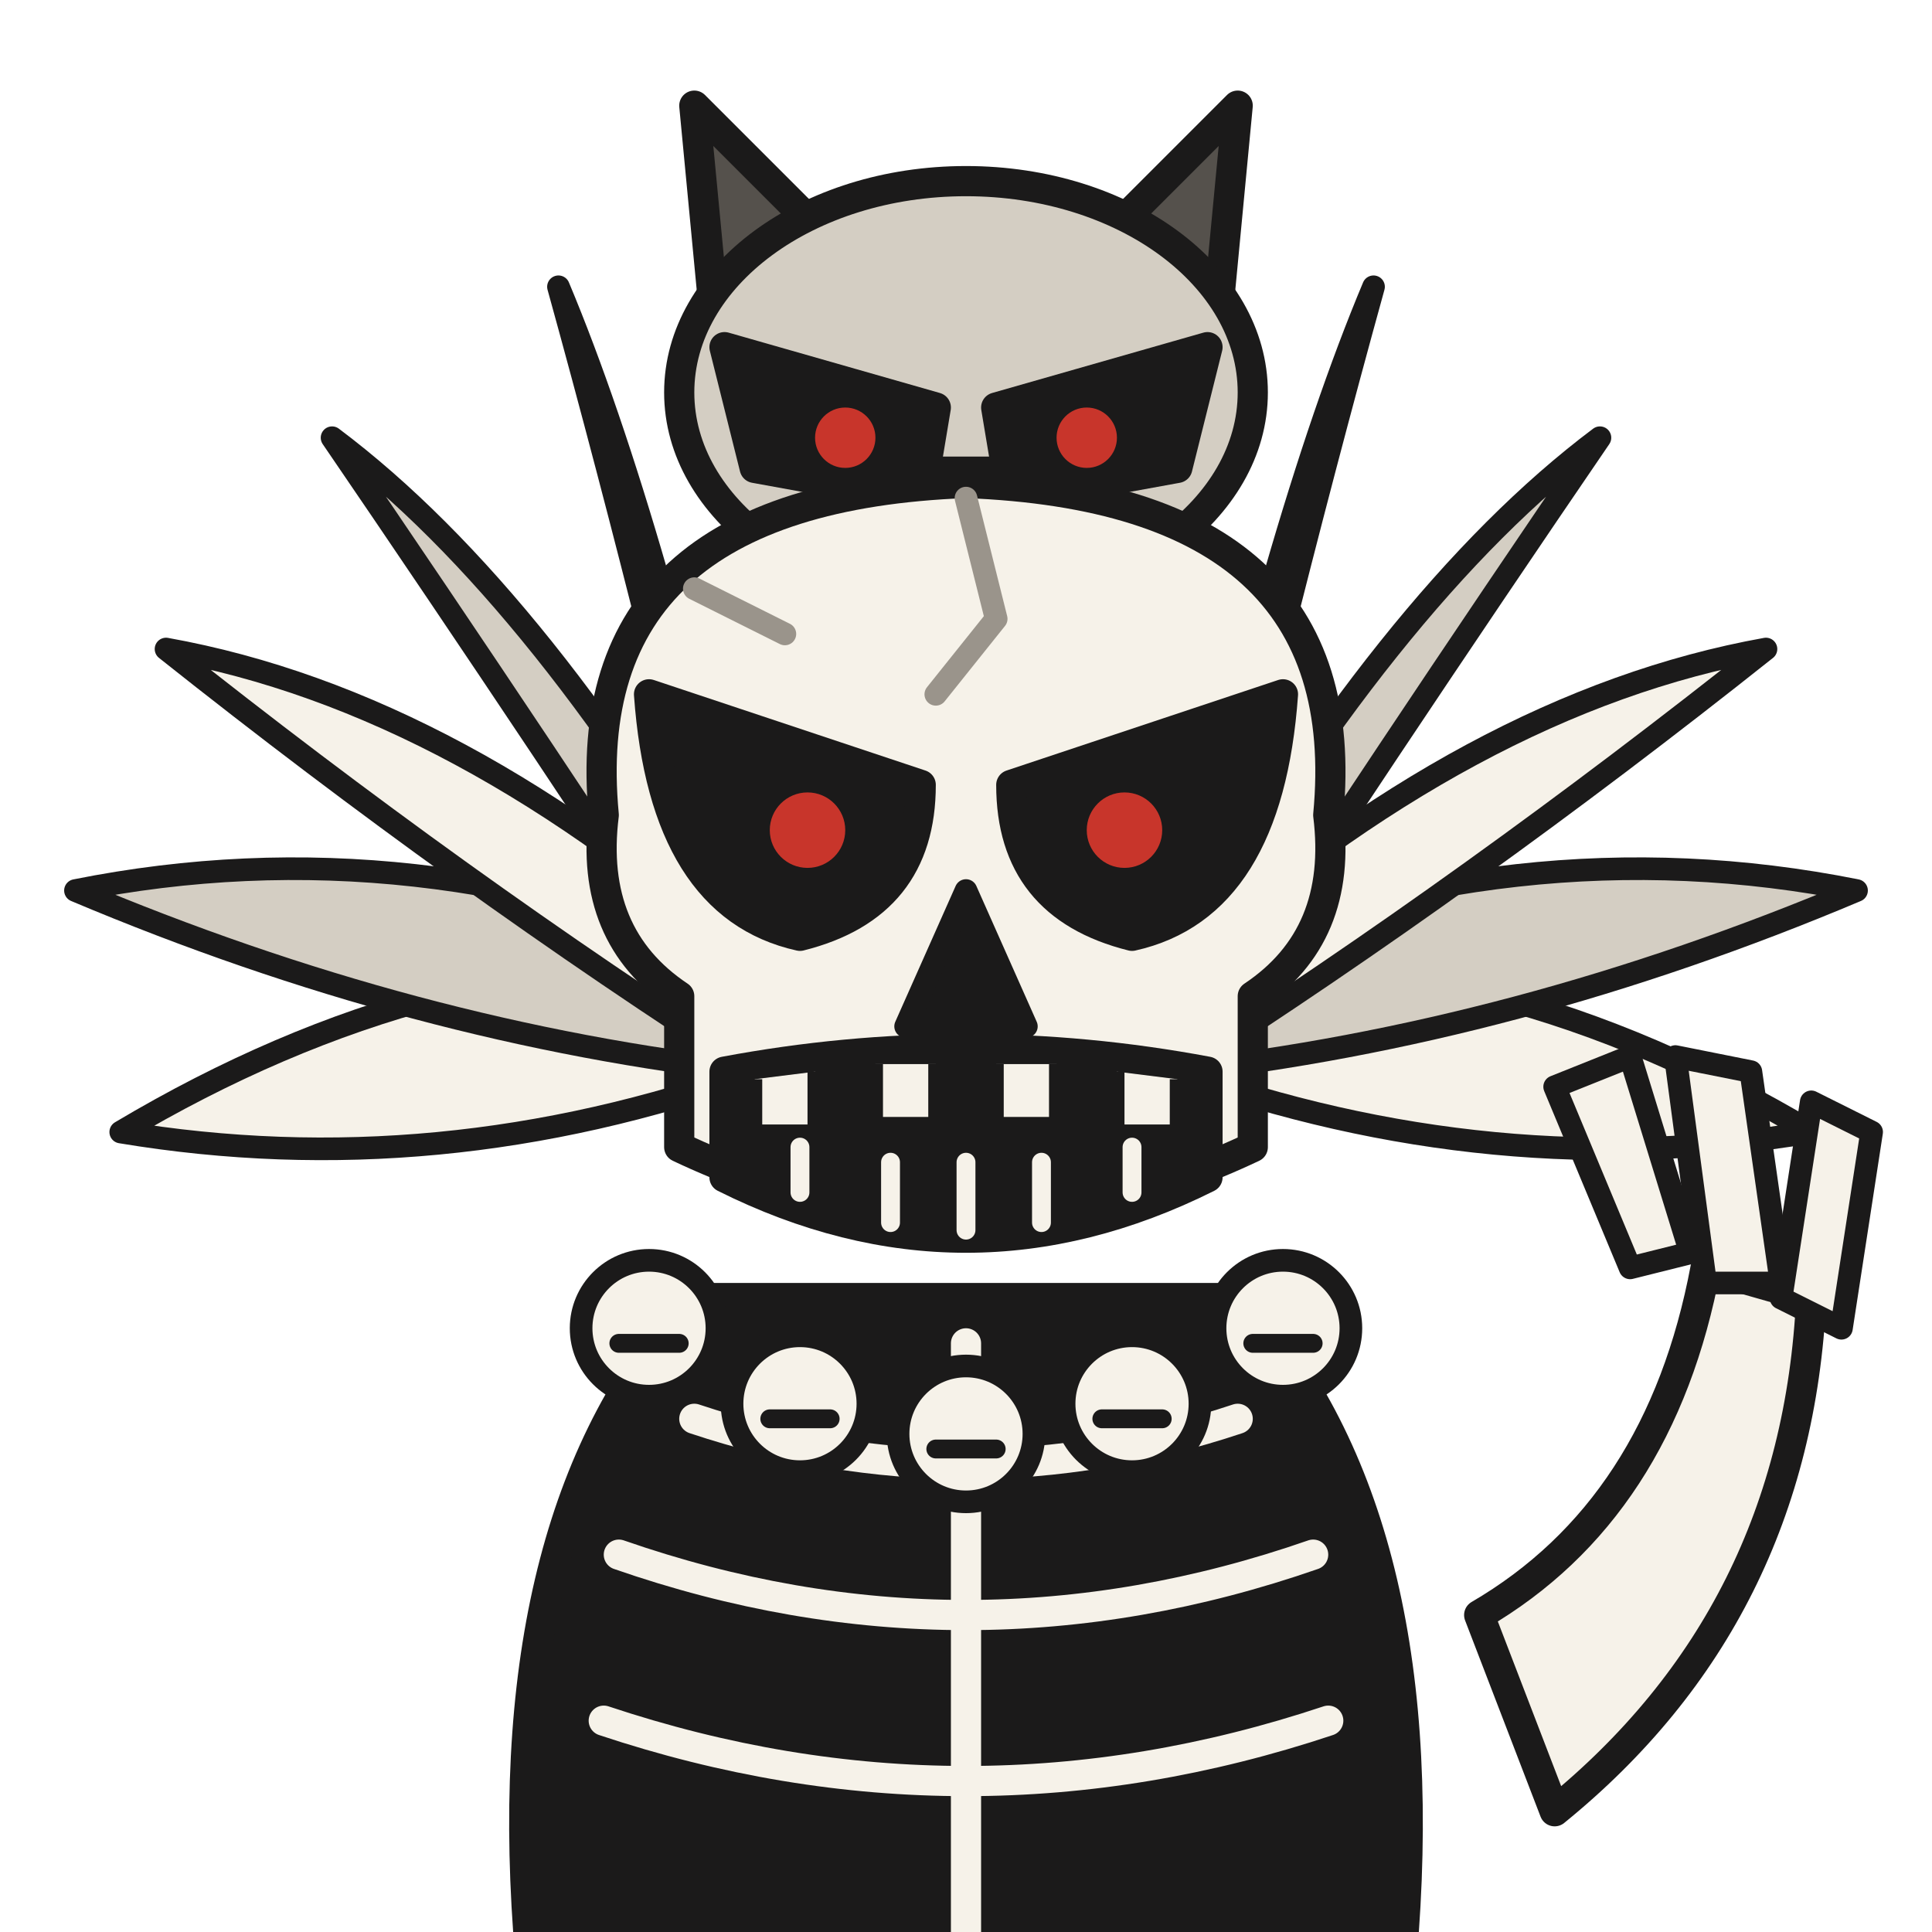
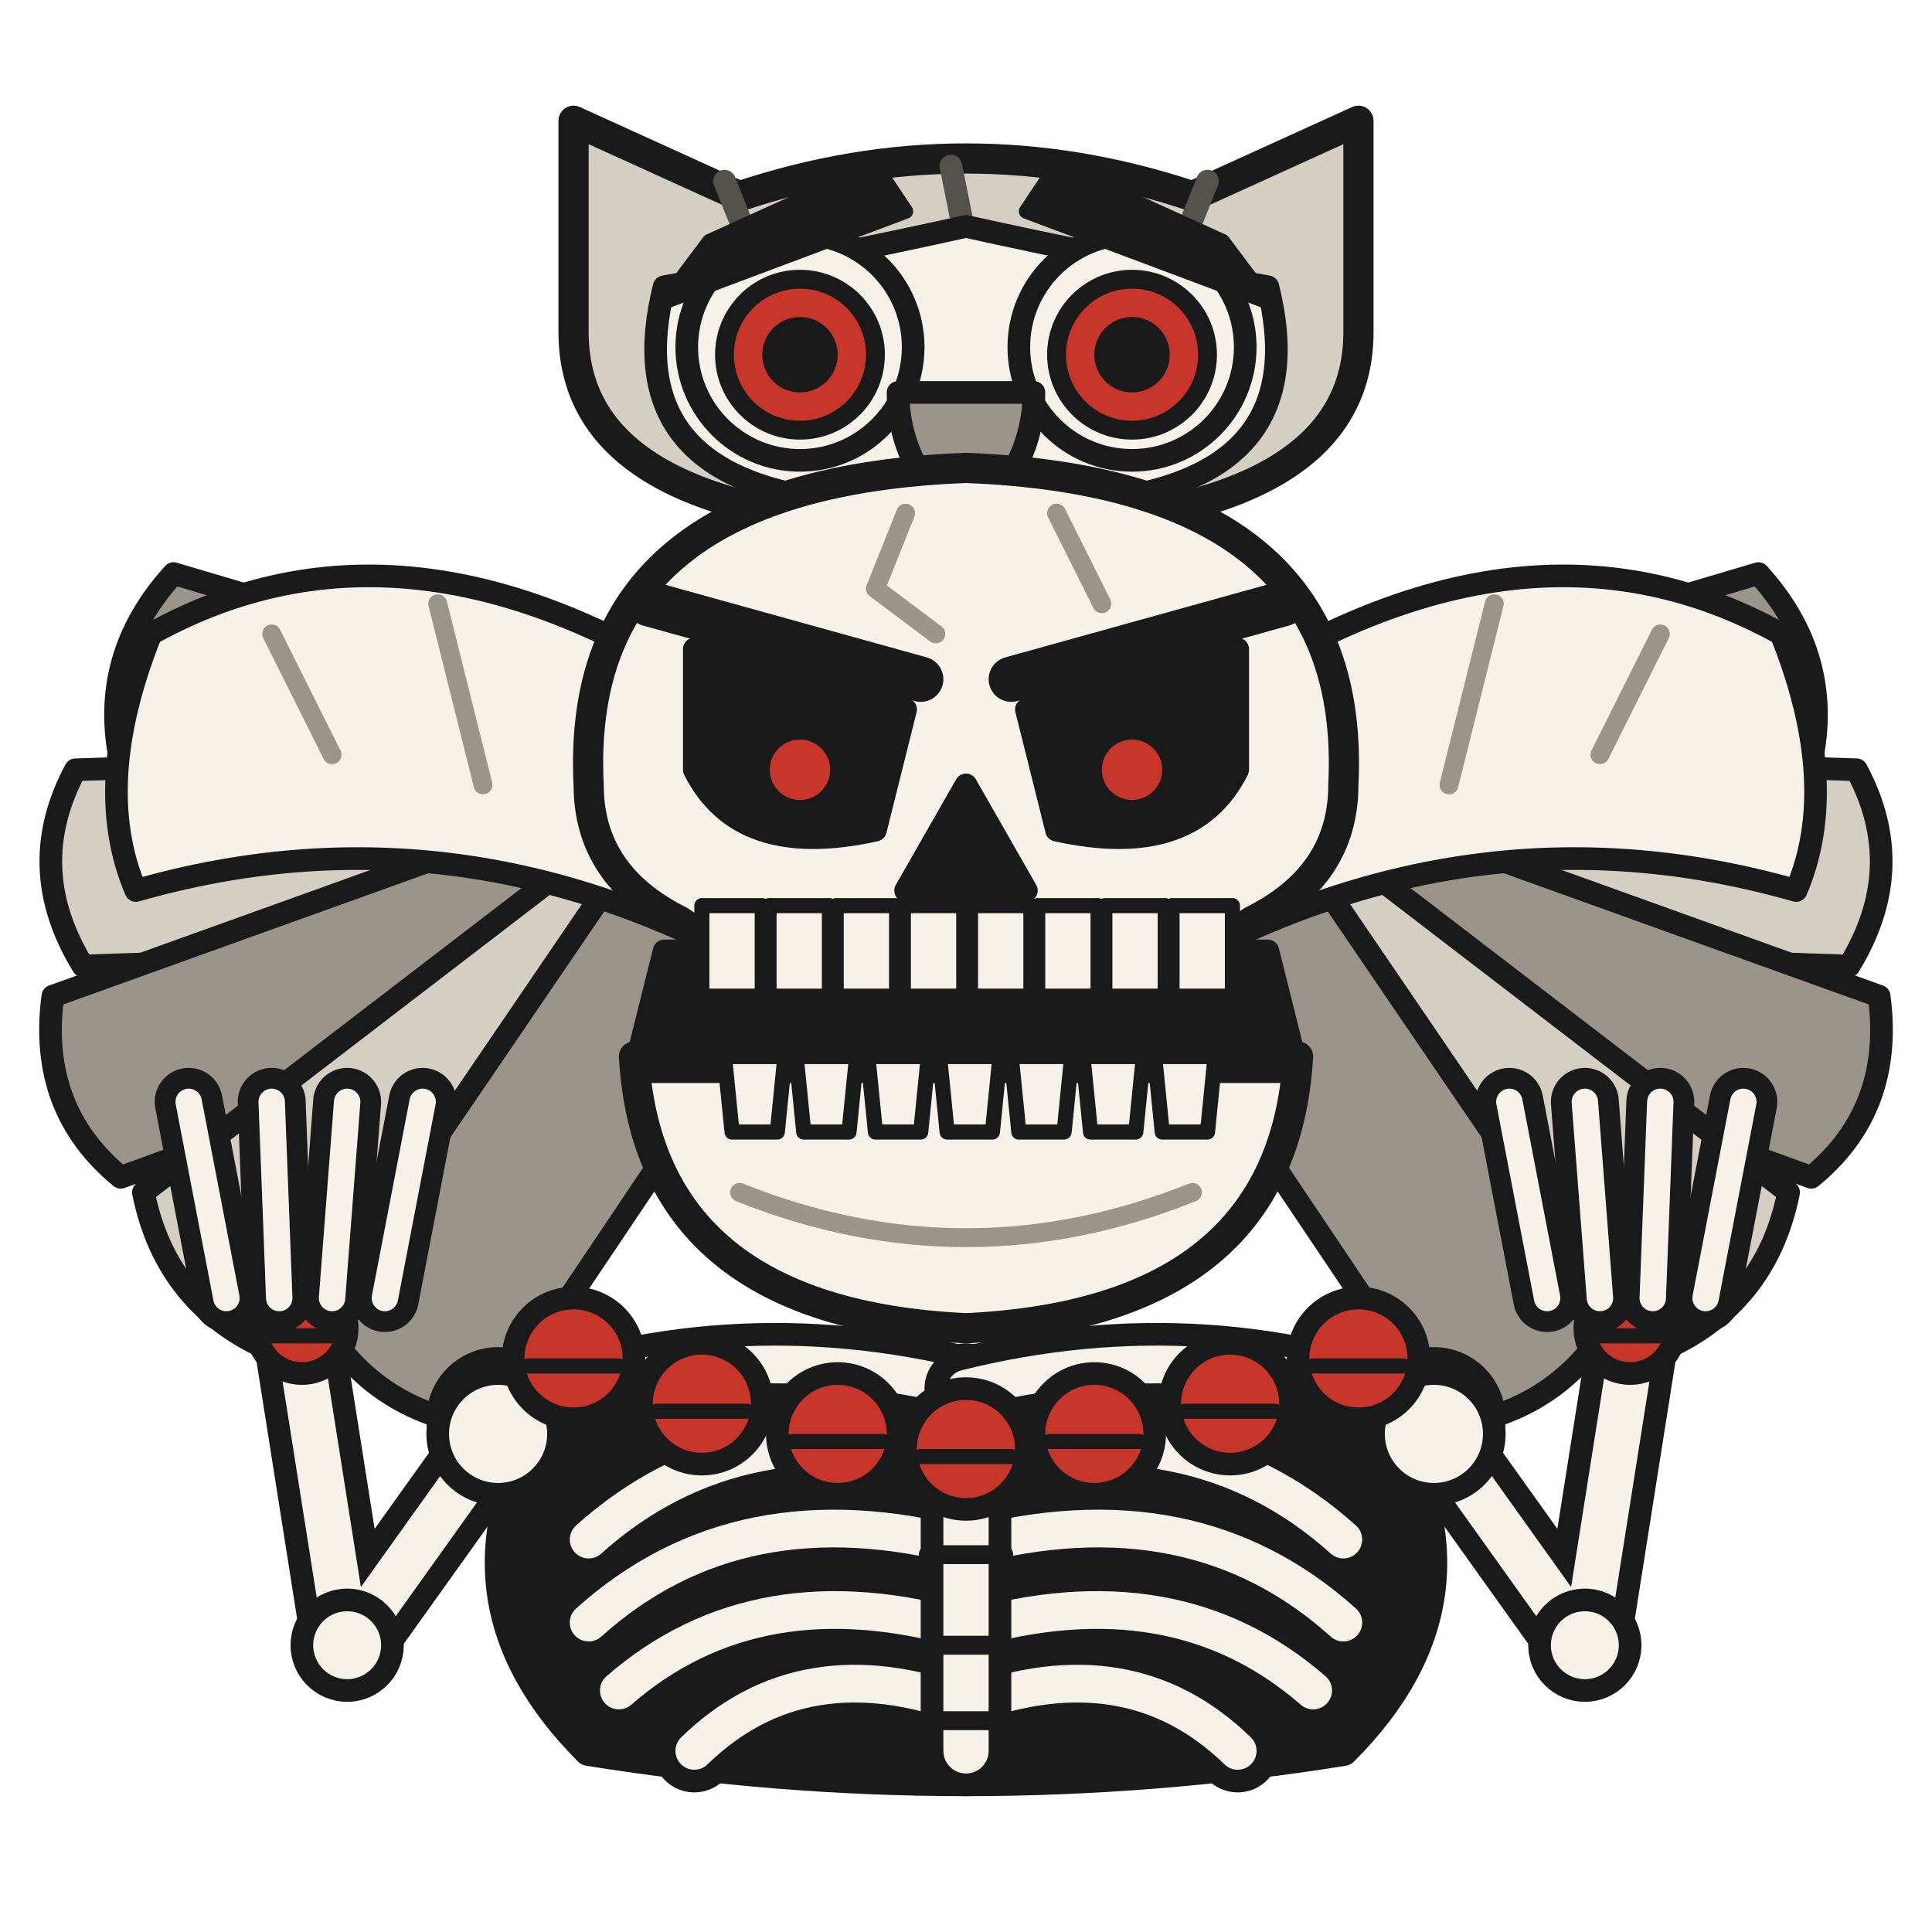
- <svg xmlns="http://www.w3.org/2000/svg" viewBox="0 0 256 256">
-   <style>.i{fill:#1b1a1a}.p{fill:#f6f2e9}.l{fill:#d4cec3}.m{fill:#9a948b}.d{fill:#55514c}.v{fill:#c8352b}.g{fill:#c9a23a}.o{stroke:#1b1a1a;stroke-width:4;stroke-linejoin:round;stroke-linecap:round}.t{stroke:#1b1a1a;stroke-width:3;stroke-linejoin:round;stroke-linecap:round;fill:none}.n{fill:none}</style>
-   <path class="o p" d="M100 128 Q58 125 16 150 Q58 157 100 142Z" style="stroke-width:3" />
-   <path class="o l" d="M100 128 Q55 109 10 118 Q55 137 100 142Z" style="stroke-width:3" />
-   <path class="o p" d="M100 128 Q61 93 22 86 Q61 117 100 142Z" style="stroke-width:3" />
-   <path class="o l" d="M100 128 Q72 79 44 58 Q72 99 100 142Z" style="stroke-width:3" />
-   <path class="o p" d="M100 128 Q87 69 74 38 Q87 85 100 142Z" style="stroke-width:3" />
-   <path class="o p" d="M156 128 Q198 125 240 150 Q198 157 156 142Z" style="stroke-width:3" />
-   <path class="o l" d="M156 128 Q201 109 246 118 Q201 137 156 142Z" style="stroke-width:3" />
-   <path class="o p" d="M156 128 Q195 93 234 86 Q195 117 156 142Z" style="stroke-width:3" />
-   <path class="o l" d="M156 128 Q184 79 212 58 Q184 99 156 142Z" style="stroke-width:3" />
-   <path class="o p" d="M156 128 Q169 69 182 38 Q169 85 156 142Z" style="stroke-width:3" />
-   <path class="o d" d="M96 56 L92 14 L112 34 L128 28 L144 34 L164 14 L160 56Z" />
-   <ellipse class="o l" cx="128" cy="52" rx="38" ry="28" />
-   <path class="o i" d="M96 46 L124 54 L122 66 L100 62Z" />
-   <path class="o i" d="M160 46 L132 54 L134 66 L156 62Z" />
-   <circle class="v" cx="112" cy="58" r="4" />
-   <circle class="v" cx="144" cy="58" r="4" />
-   <path class="o p" d="M122 62 L134 62 L128 78Z" style="stroke-width:3" />
-   <path class="o i" d="M70 256 Q66 200 92 172 L164 172 Q190 200 186 256Z" />
-   <path class="t" d="M82 206 Q128 222 174 206 M80 228 Q128 244 176 228 M128 178 L128 256 M92 188 Q128 200 164 188" style="stroke-width:4;stroke:#f6f2e9" />
-   <path class="o p" d="M196 214 Q220 200 226 168 L240 172 Q238 214 206 240Z" />
-   <g class="o p" style="stroke-width:3">
-     <path d="M226 170 L222 140 L232 142 L236 170Z" />
-     <path d="M236 172 L240 146 L248 150 L244 176Z" />
-     <path d="M216 168 L206 144 L216 140 L224 166Z" />
-   </g>
-   <path class="o p" d="M80 108 Q76 66 128 64 Q180 66 176 108 Q178 124 166 132 L166 152 Q128 170 90 152 L90 132 Q78 124 80 108Z" />
-   <path class="t" d="M128 66 L132 82 L124 92 M92 78 L104 84" style="stroke-width:3;stroke:#9a948b" />
-   <path class="o i" d="M86 92 L122 104 Q122 120 106 124 Q88 120 86 92Z" />
-   <path class="o i" d="M170 92 L134 104 Q134 120 150 124 Q168 120 170 92Z" />
-   <circle class="v" cx="107" cy="110" r="5" />
-   <circle class="v" cx="149" cy="110" r="5" />
-   <path class="o i" d="M128 118 L120 136 L136 136Z" style="stroke-width:3" />
-   <path class="o i" d="M96 142 Q128 136 160 142 L160 156 Q128 172 96 156Z" />
-   <path class="p" stroke="#1b1a1a" stroke-width="2" d="M100 143 L100 150 L108 150 L108 142 M116 141 L116 149 L124 149 L124 141 M132 141 L132 149 L140 149 L140 141 M148 142 L148 150 L156 150 L156 143" />
-   <path class="t" d="M106 158 L106 152 M118 162 L118 154 M128 163 L128 154 M138 162 L138 154 M150 158 L150 152" style="stroke-width:2.5;stroke:#f6f2e9" />
-   <g class="o p" style="stroke-width:3">
-     <circle cx="86" cy="176" r="9" />
-     <circle cx="106" cy="186" r="9" />
-     <circle cx="128" cy="190" r="9" />
-     <circle cx="150" cy="186" r="9" />
-     <circle cx="170" cy="176" r="9" />
-   </g>
-   <g class="t" style="stroke-width:2.5">
-     <path d="M82 178 L90 178 M102 188 L110 188 M124 192 L132 192 M146 188 L154 188 M166 178 L174 178" />
-   </g>
+ <svg xmlns="http://www.w3.org/2000/svg" viewBox="0 0 256 256" stroke="#1b1a1a" stroke-width="4" stroke-linejoin="round" stroke-linecap="round">
+   <path d="M104 100 L23 76 Q13 87 16 101 L96 124Z" fill="#9a948b" stroke-width="3" />
+   <path d="M100 99 L10 102 Q3 115 11 128 L100 125Z" fill="#d4cec3" stroke-width="3" />
+   <path d="M96 100 L7 132 Q5 147 16 156 L104 124Z" fill="#9a948b" stroke-width="3" />
+   <path d="M92 102 L19 158 Q22 173 36 179 L108 122Z" fill="#d4cec3" stroke-width="3" />
+   <path d="M89 105 L42 174 Q49 187 64 189 L111 119Z" fill="#9a948b" stroke-width="3" />
+   <path d="M100 96 Q56 64 20 84 Q12 104 18 118 Q60 106 100 128Z" fill="#f6f2e9" stroke-width="3" />
+   <path d="M36 84 L44 100 M58 80 L64 104 M80 90 L82 110" stroke="#9a948b" stroke-width="2.5" fill="none" />
+   <path d="M152 100 L233 76 Q243 87 240 101 L160 124Z" fill="#9a948b" stroke-width="3" />
+   <path d="M156 99 L246 102 Q253 115 245 128 L156 125Z" fill="#d4cec3" stroke-width="3" />
+   <path d="M160 100 L249 132 Q251 147 240 156 L152 124Z" fill="#9a948b" stroke-width="3" />
+   <path d="M164 102 L237 158 Q234 173 220 179 L148 122Z" fill="#d4cec3" stroke-width="3" />
+   <path d="M167 105 L214 174 Q207 187 192 189 L145 119Z" fill="#9a948b" stroke-width="3" />
+   <path d="M156 96 Q200 64 236 84 Q244 104 238 118 Q196 106 156 128Z" fill="#f6f2e9" stroke-width="3" />
+   <path d="M220 84 L212 100 M198 80 L192 104 M176 90 L174 110" stroke="#9a948b" stroke-width="2.5" fill="none" />
+   <path d="M76 44 L76 16 L98 26 Q128 16 158 26 L180 16 L180 44 Q180 70 128 70 Q76 70 76 44Z" fill="#d4cec3" />
+   <path d="M96 24 L100 34 M160 24 L156 34 M126 22 L128 32" stroke="#55514c" stroke-width="3" fill="none" />
+   <path d="M128 30 Q110 34 88 38 Q82 62 108 66 Q128 66 128 60 Q128 66 148 66 Q174 62 168 38 Q146 34 128 30Z" fill="#f6f2e9" stroke-width="3" />
+   <circle cx="106" cy="46" r="15" fill="#f6f2e9" stroke-width="3" />
+   <circle cx="106" cy="47" r="10" fill="#c8352b" stroke-width="2.5" />
+   <circle cx="106" cy="47" r="5" fill="#1b1a1a" stroke="none" />
+   <path d="M120 28 L88 40 L94 32 L116 22Z" fill="#1b1a1a" stroke-width="2" />
+   <circle cx="150" cy="46" r="15" fill="#f6f2e9" stroke-width="3" />
+   <circle cx="150" cy="47" r="10" fill="#c8352b" stroke-width="2.5" />
+   <circle cx="150" cy="47" r="5" fill="#1b1a1a" stroke="none" />
+   <path d="M136 28 L168 40 L162 32 L140 22Z" fill="#1b1a1a" stroke-width="2" />
+   <path d="M119 52 L137 52 Q137 62 128 70 Q119 62 119 52Z" fill="#9a948b" stroke-width="3" />
+   <path d="M66 190 L46 218 L40 180" fill="none" stroke-width="12" />
+   <path d="M66 190 L46 218 L40 180" fill="none" stroke-width="6" stroke="#f6f2e9" />
+   <circle cx="66" cy="188" r="8" fill="#f6f2e9" stroke-width="3" />
+   <circle cx="46" cy="218" r="6" fill="#f6f2e9" stroke-width="3" />
+   <circle cx="40" cy="176" r="6" fill="#c8352b" stroke-width="3" />
+   <path d="M36 177 L44 177" stroke-width="2" fill="none" />
+   <path d="M30 172 L25 146" stroke-width="9" fill="none" />
+   <path d="M30 172 L25 146" stroke-width="3.5" stroke="#f6f2e9" fill="none" />
+   <path d="M37 172 L36 146" stroke-width="9" fill="none" />
+   <path d="M37 172 L36 146" stroke-width="3.5" stroke="#f6f2e9" fill="none" />
+   <path d="M44 172 L46 146" stroke-width="9" fill="none" />
+   <path d="M44 172 L46 146" stroke-width="3.5" stroke="#f6f2e9" fill="none" />
+   <path d="M51 172 L56 146" stroke-width="9" fill="none" />
+   <path d="M51 172 L56 146" stroke-width="3.5" stroke="#f6f2e9" fill="none" />
+   <path d="M190 190 L210 218 L216 180" fill="none" stroke-width="12" />
+   <path d="M190 190 L210 218 L216 180" fill="none" stroke-width="6" stroke="#f6f2e9" />
+   <circle cx="190" cy="188" r="8" fill="#f6f2e9" stroke-width="3" />
+   <circle cx="210" cy="218" r="6" fill="#f6f2e9" stroke-width="3" />
+   <circle cx="216" cy="176" r="6" fill="#c8352b" stroke-width="3" />
+   <path d="M212 177 L220 177" stroke-width="2" fill="none" />
+   <path d="M226 172 L231 146" stroke-width="9" fill="none" />
+   <path d="M226 172 L231 146" stroke-width="3.5" stroke="#f6f2e9" fill="none" />
+   <path d="M219 172 L220 146" stroke-width="9" fill="none" />
+   <path d="M219 172 L220 146" stroke-width="3.5" stroke="#f6f2e9" fill="none" />
+   <path d="M212 172 L210 146" stroke-width="9" fill="none" />
+   <path d="M212 172 L210 146" stroke-width="3.5" stroke="#f6f2e9" fill="none" />
+   <path d="M205 172 L200 146" stroke-width="9" fill="none" />
+   <path d="M205 172 L200 146" stroke-width="3.5" stroke="#f6f2e9" fill="none" />
+   <path d="M72 188 Q128 176 184 188 Q198 212 178 232 Q128 240 78 232 Q58 212 72 188Z" fill="#1b1a1a" />
+   <path d="M128 194 Q98.0 186 78 204" fill="none" stroke-width="11" />
+   <path d="M128 194 Q98.0 186 78 204" fill="none" stroke-width="5" stroke="#f6f2e9" />
+   <path d="M128 194 Q158.0 186 178 204" fill="none" stroke-width="11" />
+   <path d="M128 194 Q158.0 186 178 204" fill="none" stroke-width="5" stroke="#f6f2e9" />
+   <path d="M128 205 Q98.0 197 78 215" fill="none" stroke-width="11" />
+   <path d="M128 205 Q98.0 197 78 215" fill="none" stroke-width="5" stroke="#f6f2e9" />
+   <path d="M128 205 Q158.0 197 178 215" fill="none" stroke-width="11" />
+   <path d="M128 205 Q158.0 197 178 215" fill="none" stroke-width="5" stroke="#f6f2e9" />
+   <path d="M128 216 Q100.4 208 82 224" fill="none" stroke-width="11" />
+   <path d="M128 216 Q100.4 208 82 224" fill="none" stroke-width="5" stroke="#f6f2e9" />
+   <path d="M128 216 Q155.6 208 174 224" fill="none" stroke-width="11" />
+   <path d="M128 216 Q155.6 208 174 224" fill="none" stroke-width="5" stroke="#f6f2e9" />
+   <path d="M128 226 Q106.4 218 92 232" fill="none" stroke-width="11" />
+   <path d="M128 226 Q106.4 218 92 232" fill="none" stroke-width="5" stroke="#f6f2e9" />
+   <path d="M128 226 Q149.6 218 164 232" fill="none" stroke-width="11" />
+   <path d="M128 226 Q149.6 218 164 232" fill="none" stroke-width="5" stroke="#f6f2e9" />
+   <path d="M128 184 L128 232" stroke-width="12" />
+   <path d="M128 184 L128 232" stroke="#f6f2e9" stroke-width="6" />
+   <path d="M123 194 L133 194" stroke-width="2.5" />
+   <path d="M123 206 L133 206" stroke-width="2.5" />
+   <path d="M123 218 L133 218" stroke-width="2.5" />
+   <path d="M123 228 L133 228" stroke-width="2.5" />
+   <path d="M128 184 Q96 176 66 188" fill="none" stroke-width="11" />
+   <path d="M128 184 Q96 176 66 188" fill="none" stroke-width="5" stroke="#f6f2e9" />
+   <path d="M128 184 Q160 176 190 188" fill="none" stroke-width="11" />
+   <path d="M128 184 Q160 176 190 188" fill="none" stroke-width="5" stroke="#f6f2e9" />
+   <circle cx="66" cy="190" r="8" fill="#f6f2e9" stroke-width="3" />
+   <circle cx="190" cy="190" r="8" fill="#f6f2e9" stroke-width="3" />
+   <path d="M84 140 Q86 174 128 176 Q170 174 172 140Z" fill="#f6f2e9" />
+   <path d="M98 158 Q128 170 158 158" fill="none" stroke="#9a948b" stroke-width="2.5" />
+   <path d="M78 104 Q76 64 128 62 Q180 64 178 104 Q178 116 166 122 L160 126 L96 126 L90 122 Q78 116 78 104Z" fill="#f6f2e9" />
+   <path d="M88 126 L168 126 L172 142 L84 142Z" fill="#1b1a1a" stroke-width="3" />
+   <path d="M93.0 120 L101.0 120 L101.0 132 L93.0 132Z" fill="#f6f2e9" stroke-width="2" />
+   <path d="M101.9 120 L109.9 120 L109.9 132 L101.9 132Z" fill="#f6f2e9" stroke-width="2" />
+   <path d="M110.8 120 L118.8 120 L118.8 132 L110.8 132Z" fill="#f6f2e9" stroke-width="2" />
+   <path d="M119.7 120 L127.7 120 L127.7 132 L119.7 132Z" fill="#f6f2e9" stroke-width="2" />
+   <path d="M128.6 120 L136.6 120 L136.6 132 L128.6 132Z" fill="#f6f2e9" stroke-width="2" />
+   <path d="M137.5 120 L145.5 120 L145.5 132 L137.5 132Z" fill="#f6f2e9" stroke-width="2" />
+   <path d="M146.4 120 L154.4 120 L154.4 132 L146.4 132Z" fill="#f6f2e9" stroke-width="2" />
+   <path d="M155.3 120 L163.3 120 L163.3 132 L155.3 132Z" fill="#f6f2e9" stroke-width="2" />
+   <path d="M96.0 140 L104.0 140 L103.0 150 L97.0 150Z" fill="#f6f2e9" stroke-width="2" />
+   <path d="M105.5 140 L113.5 140 L112.5 150 L106.5 150Z" fill="#f6f2e9" stroke-width="2" />
+   <path d="M115.0 140 L123.0 140 L122.0 150 L116.0 150Z" fill="#f6f2e9" stroke-width="2" />
+   <path d="M124.5 140 L132.5 140 L131.5 150 L125.5 150Z" fill="#f6f2e9" stroke-width="2" />
+   <path d="M134.0 140 L142.0 140 L141.0 150 L135.0 150Z" fill="#f6f2e9" stroke-width="2" />
+   <path d="M143.5 140 L151.5 140 L150.5 150 L144.5 150Z" fill="#f6f2e9" stroke-width="2" />
+   <path d="M153.0 140 L161.0 140 L160.0 150 L154.0 150Z" fill="#f6f2e9" stroke-width="2" />
+   <path d="M92 86 L120 94 L116 110 Q98 114 92 102Z M164 86 L136 94 L140 110 Q158 114 164 102Z" fill="#1b1a1a" stroke-width="3" />
+   <circle cx="106" cy="102" r="4" fill="#c8352b" stroke="none" />
+   <circle cx="150" cy="102" r="4" fill="#c8352b" stroke="none" />
+   <path d="M86 80 L122 90 M170 80 L134 90" stroke-width="6" fill="none" />
+   <path d="M128 104 L120 118 L136 118Z" fill="#1b1a1a" stroke-width="3" />
+   <path d="M120 68 L116 78 L124 84 M140 68 L146 80" stroke="#9a948b" stroke-width="2.5" fill="none" />
+   <circle cx="76" cy="180" r="8" fill="#c8352b" stroke-width="3" />
+   <path d="M70 181 L82 181" stroke-width="2" fill="none" />
+   <circle cx="93" cy="186" r="8" fill="#c8352b" stroke-width="3" />
+   <path d="M87 187 L99 187" stroke-width="2" fill="none" />
+   <circle cx="111" cy="190" r="8" fill="#c8352b" stroke-width="3" />
+   <path d="M105 191 L117 191" stroke-width="2" fill="none" />
+   <circle cx="128" cy="192" r="8" fill="#c8352b" stroke-width="3" />
+   <path d="M122 193 L134 193" stroke-width="2" fill="none" />
+   <circle cx="145" cy="190" r="8" fill="#c8352b" stroke-width="3" />
+   <path d="M139 191 L151 191" stroke-width="2" fill="none" />
+   <circle cx="163" cy="186" r="8" fill="#c8352b" stroke-width="3" />
+   <path d="M157 187 L169 187" stroke-width="2" fill="none" />
+   <circle cx="180" cy="180" r="8" fill="#c8352b" stroke-width="3" />
+   <path d="M174 181 L186 181" stroke-width="2" fill="none" />
</svg>
